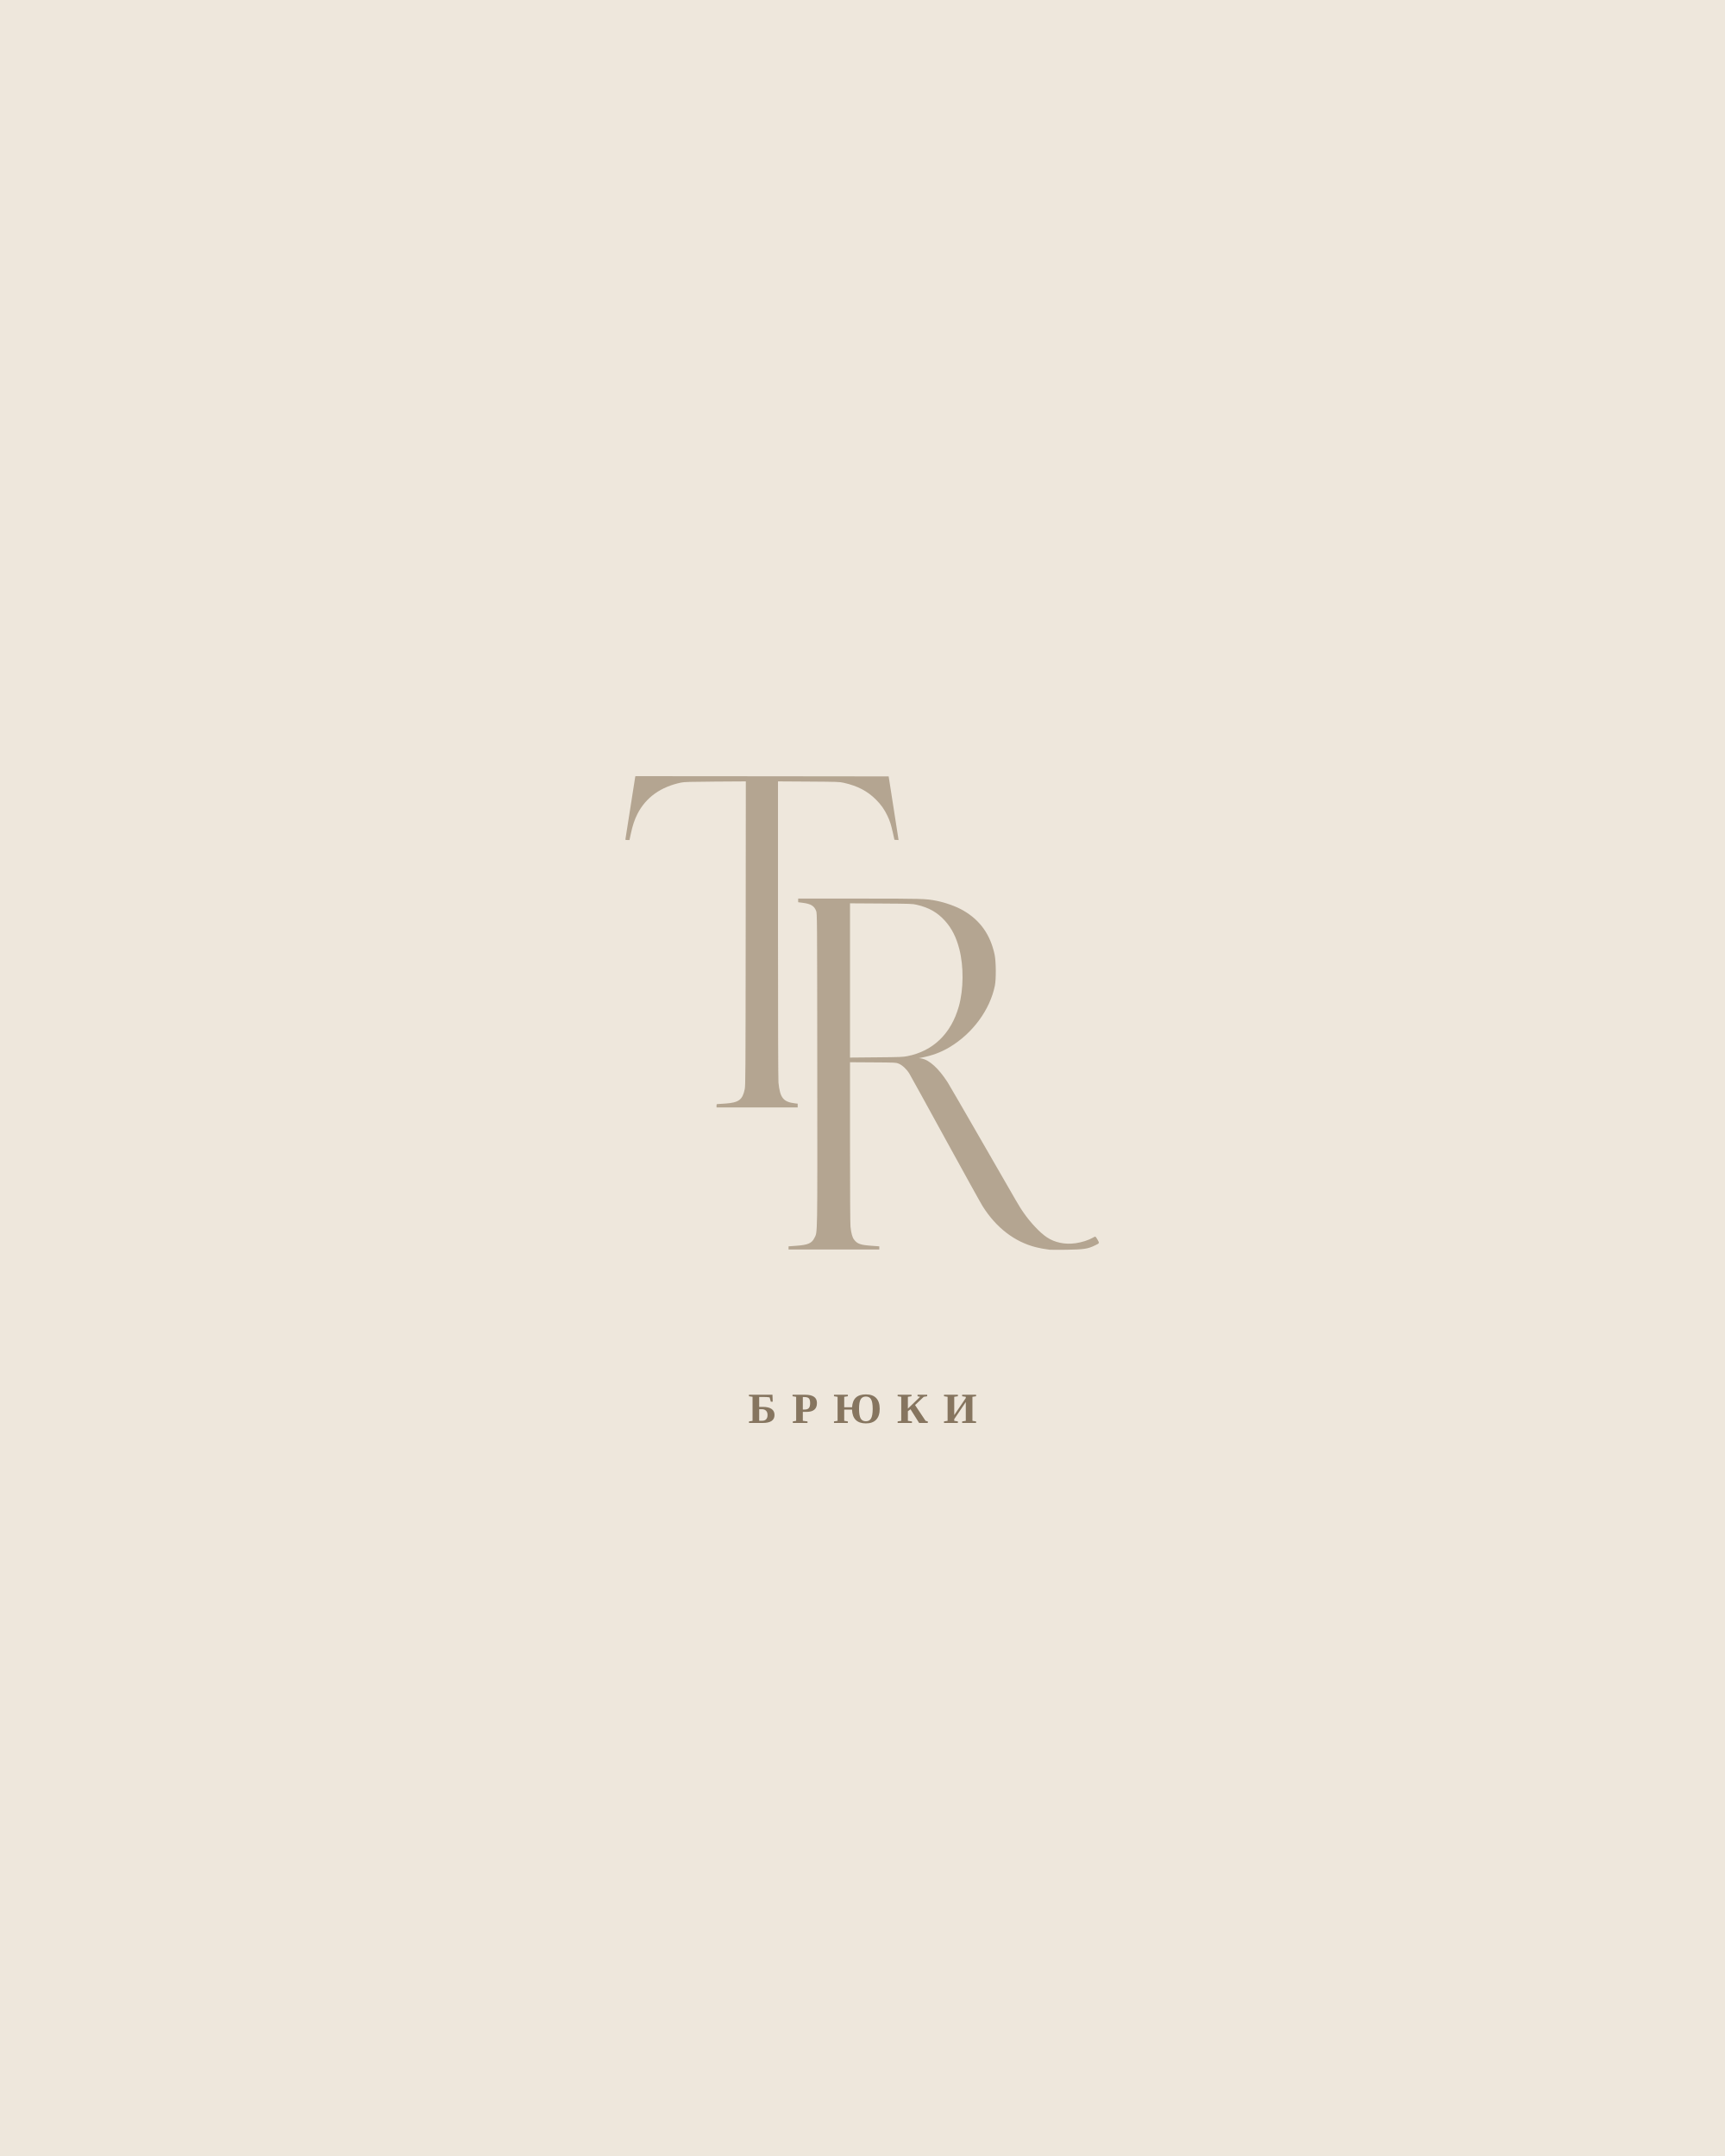
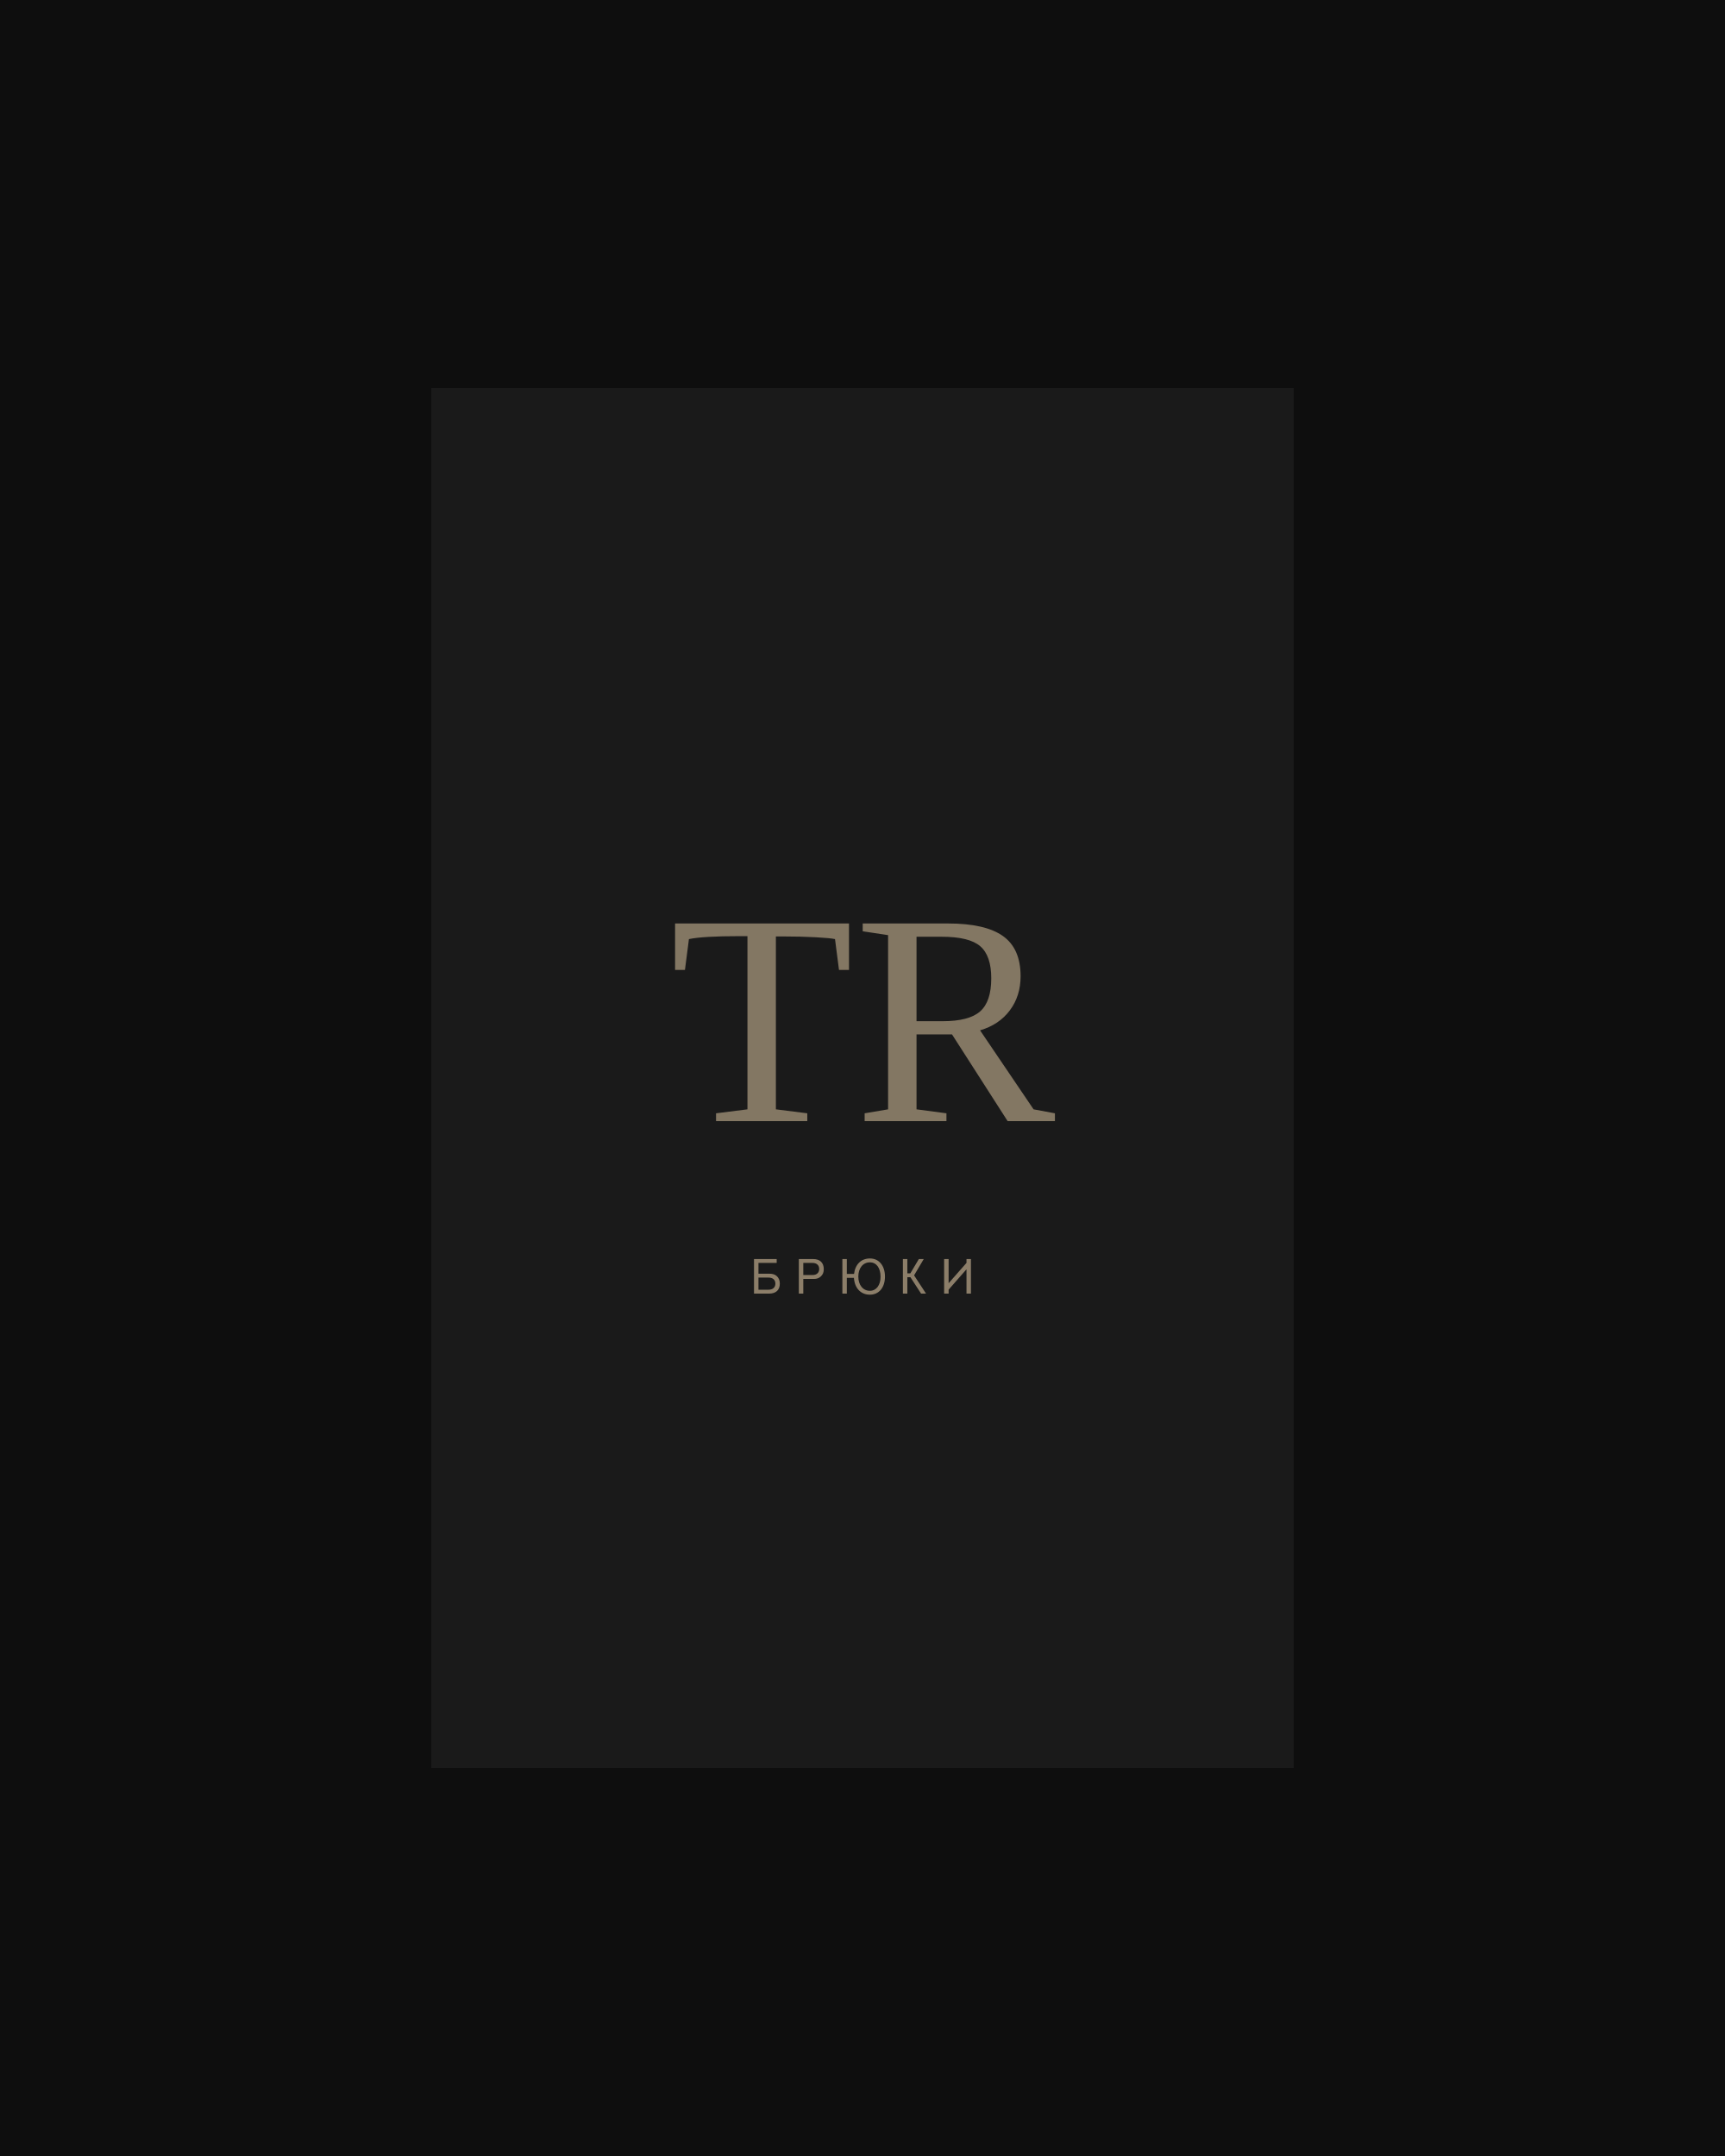
<svg xmlns="http://www.w3.org/2000/svg" viewBox="0 0 800 1000">
-   <rect width="800" height="1000" fill="#EEE7DC" />
-   <path fill="#857054" opacity="0.55" transform="translate(290 360) scale(0.22267)" d="M883.5 986.4C869.9 984.5 864.2 983.5 855.5 981.3C810.9 970.2 772.3 940.5 744.2 895.8C740.9 890.7 706.2 828 667 756.5C627.9 685 593.8 623.3 591.4 619.3C585.7 610.1 576.8 601.9 569.3 598.8C563.6 596.5 563.1 596.5 515.8 596.2L468 595.9L468 762.7C468 865.9 468.4 932.9 469 938.5C470.5 952.3 472.8 960.6 476.4 965.3C483.2 974.3 489.9 976.6 512.8 978.2L529 979.4L529 982.7L529 986L434.5 986L340 986L340 982.7L340 979.4L355.8 978.2C380.4 976.5 388.4 973 393.9 961.8C400.4 948.6 400.1 967.9 399.8 610C399.5 290.8 399.5 286.4 397.5 281C393.6 270.3 386.6 266 369.3 263.8L360 262.6L360 258.8L360 255L486.8 255C619.5 255 625.1 255.2 647.5 259.5C666.5 263.2 688.9 271.2 703.5 279.6C738.9 299.9 760.3 330 769.2 371.8C772.2 386.3 772.5 422.4 769.7 436.5C759.4 487 723.1 536.2 675.1 564.7C656.7 575.6 639.1 582.1 615.5 586.6L611.5 587.3L616.5 588.1C632.9 590.7 652.6 608.6 671.5 638C674.2 642.1 707.1 699 744.8 764.5C820.9 896.9 821 897.1 829.3 909C844.3 930.5 863.7 951 878.1 960.6C894.7 971.6 915.7 976 937.7 972.9C950.6 971.1 964.7 966.6 973.7 961.4C976 960.1 978.3 959 978.9 959C979.4 959 981.6 961.9 983.6 965.6C987.8 973.1 987.9 972.7 978.5 977.3C963.2 984.8 955.1 986 918 986.5C900.7 986.7 885.1 986.6 883.5 986.4ZM190 686.5C190 683.5 190.3 683 192.2 683C193.5 683 200.6 682.5 208.1 682C236.3 680 244.2 674.2 248.7 652C250.3 644.1 250.4 622.4 250.7 327.2L251 10.9L187.8 11.3C134.6 11.7 123.2 12 116.6 13.3C73.8 22.1 42.8 44.3 25.2 78.8C19.4 90.2 15.2 102.6 11.4 120.3L8.7 133L4.3 133C-0 133 -0.1 132.9 0.4 130.2C0.7 128.7 5.2 99.8 10.5 66C15.7 32.2 20.2 3.5 20.5 2.2L21 -0L284.8 0.2L548.5 0.5L558.1 62C563.4 95.8 568.1 125.7 568.4 128.3L569.1 133.1L564.8 132.8L560.5 132.5L557.3 118C553.4 100.6 551 93.2 545.9 82.5C539.8 69.6 532.5 59.2 522.1 48.9C504.2 31 483.8 20.3 454.8 13.8C446 11.8 442 11.7 381.8 11.3L318 10.9L318 319.3C318 519.5 318.4 631.4 319 638.1C322.1 670 329 678.6 353.2 681.5L359 682.2L359 686.1L359 690L274.5 690L190 690L190 686.5ZM587.5 583.2C641.2 572.6 678.6 536.3 694.6 479.7C704.6 444.1 705 396.2 695.6 360C689.2 335.2 679.8 316.9 665.8 301.3C649.9 283.7 632.1 273.6 606.5 267.8C598 265.8 593.6 265.7 532.8 265.3L468 264.9L468 425.5L468 586.2L522.8 585.7C572.2 585.3 578.5 585 587.5 583.2Z" />
-   <text x="400" y="660" text-anchor="middle" font-family="Georgia, 'Times New Roman', serif" font-size="20" font-weight="600" letter-spacing="7" fill="#6B5940" opacity="0.8">БРЮКИ</text>
+   <rect width="800" height="1000" fill="#0E0E0E" />
+   <rect x="200" y="180" width="400" height="640" fill="#1A1A1A" />
+   <text x="400" y="520" text-anchor="middle" font-family="Georgia, 'Times New Roman', serif" font-size="140" fill="#D9C29F" opacity="0.55">TR</text>
+   <text x="400" y="600" text-anchor="middle" font-family="Helvetica, Arial, sans-serif" font-size="22" letter-spacing="6" fill="#D9C29F" opacity="0.6">БРЮКИ</text>
</svg>
